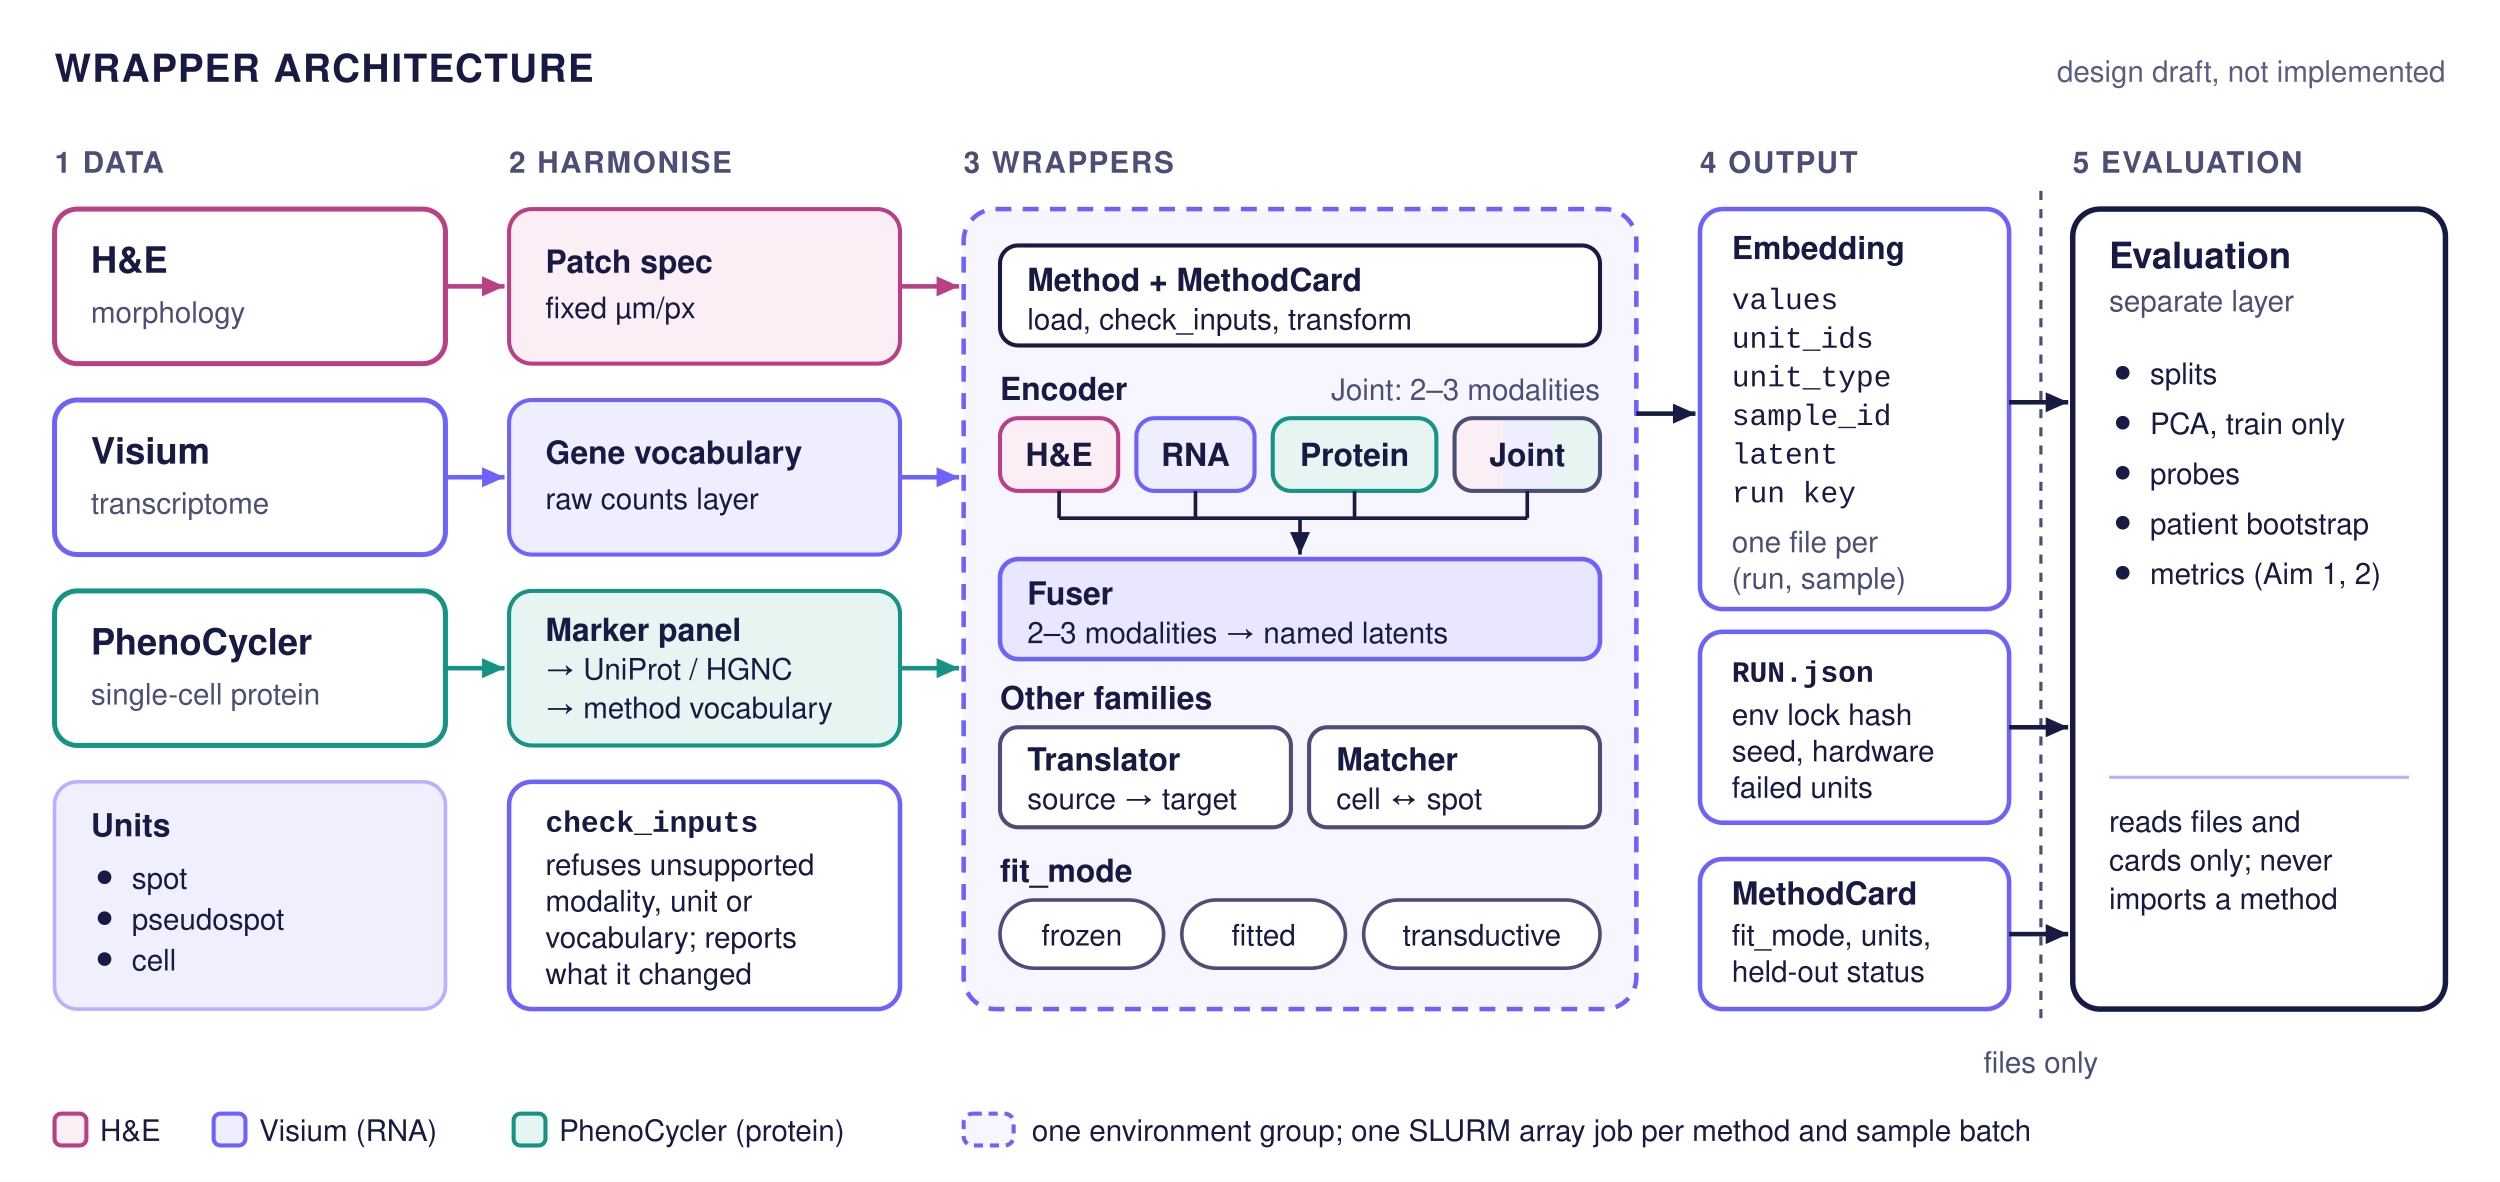
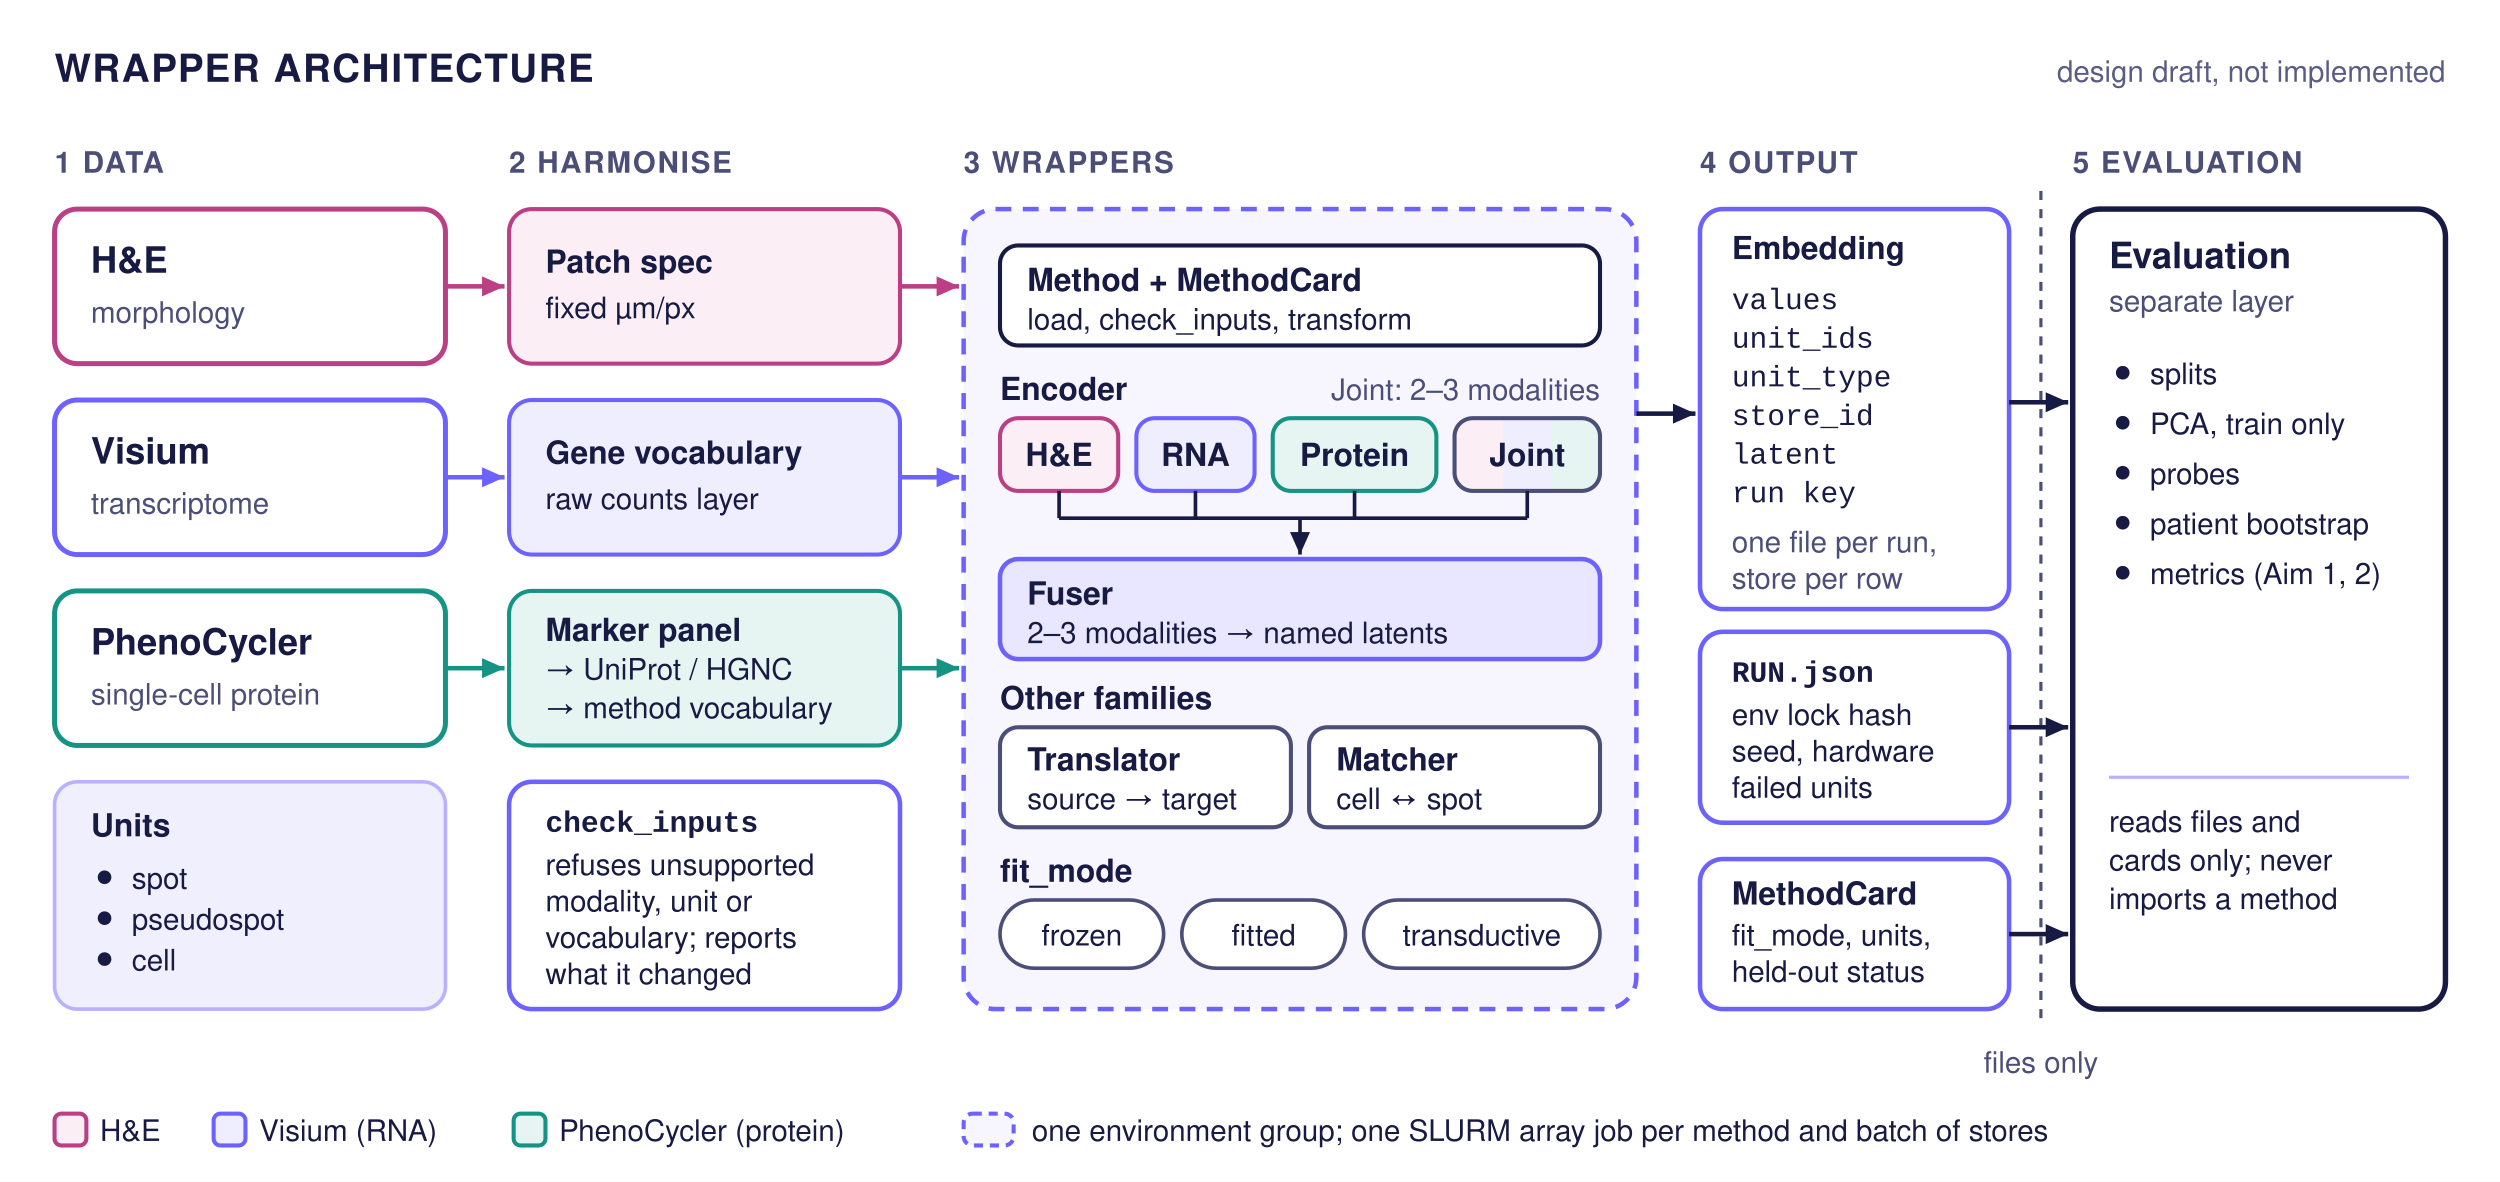
<svg xmlns="http://www.w3.org/2000/svg" viewBox="0 0 1100 520" width="1100" height="520" role="img" aria-labelledby="ttl desc">
  <style>
    text { fill: #171A43; font-family: "Helvetica Neue", Helvetica, Arial, "Liberation Sans", sans-serif; }
    .h  { font-size: 17px; font-weight: 700; letter-spacing: 0.04em; }
    .col{ font-size: 13px; font-weight: 700; letter-spacing: 0.06em; fill: #4B4F78; }
    .t  { font-size: 14px; font-weight: 700; }
    .t16{ font-size: 16px; font-weight: 700; }
    .s  { font-size: 13px; font-weight: 400; }
    .g  { font-size: 13px; font-weight: 400; fill: #4B4F78; }
    .n  { font-size: 13px; font-weight: 400; fill: #5A5D82; }
    .m  { font-size: 13px; font-weight: 500; font-family: Consolas, "Courier New", monospace; }
    .mb { font-size: 13px; font-weight: 700; font-family: Consolas, "Courier New", monospace; }
    .c  { text-anchor: middle; }
    .e  { text-anchor: end; }
  </style>
  <defs>
    <marker id="a-ink" viewBox="0 0 10 10" refX="9" refY="5" markerUnits="userSpaceOnUse" markerWidth="11" markerHeight="11" orient="auto">
      <path d="M0,1 L9,5 L0,9 z" fill="#171A43" />
    </marker>
    <marker id="a-he" viewBox="0 0 10 10" refX="9" refY="5" markerUnits="userSpaceOnUse" markerWidth="11" markerHeight="11" orient="auto">
      <path d="M0,1 L9,5 L0,9 z" fill="#BA3F84" />
    </marker>
    <marker id="a-vis" viewBox="0 0 10 10" refX="9" refY="5" markerUnits="userSpaceOnUse" markerWidth="11" markerHeight="11" orient="auto">
      <path d="M0,1 L9,5 L0,9 z" fill="#6E62FF" />
    </marker>
    <marker id="a-phe" viewBox="0 0 10 10" refX="9" refY="5" markerUnits="userSpaceOnUse" markerWidth="11" markerHeight="11" orient="auto">
      <path d="M0,1 L9,5 L0,9 z" fill="#159384" />
    </marker>
    <linearGradient id="g-joint" x1="0" y1="0" x2="1" y2="0">
      <stop offset="0" stop-color="#FBEFF5" />
      <stop offset="0.333" stop-color="#FBEFF5" />
      <stop offset="0.333" stop-color="#EFEEFF" />
      <stop offset="0.667" stop-color="#EFEEFF" />
      <stop offset="0.667" stop-color="#E6F4F2" />
      <stop offset="1" stop-color="#E6F4F2" />
    </linearGradient>
  </defs>
  <rect width="1100" height="520" fill="#FFFFFF" />
  <text class="h" x="24" y="36">WRAPPER ARCHITECTURE</text>
  <text class="n e" x="1076" y="36">design draft, not implemented</text>
  <text class="col" x="24" y="76">1  DATA</text>
  <text class="col" x="224" y="76">2  HARMONISE</text>
  <text class="col" x="424" y="76">3  WRAPPERS</text>
  <text class="col" x="748" y="76">4  OUTPUT</text>
  <text class="col" x="912" y="76">5  EVALUATION</text>
  <rect x="24" y="92" width="172" height="68" rx="10" fill="#FFFFFF" stroke="#BA3F84" stroke-width="2.2" />
  <text class="t16" x="40" y="120">H&amp;E</text>
  <text class="g" x="40" y="142">morphology</text>
  <rect x="24" y="176" width="172" height="68" rx="10" fill="#FFFFFF" stroke="#6E62FF" stroke-width="2.2" />
  <text class="t16" x="40" y="204">Visium</text>
  <text class="g" x="40" y="226">transcriptome</text>
  <rect x="24" y="260" width="172" height="68" rx="10" fill="#FFFFFF" stroke="#159384" stroke-width="2.2" />
  <text class="t16" x="40" y="288">PhenoCycler</text>
  <text class="g" x="40" y="310">single-cell protein</text>
  <rect x="24" y="344" width="172" height="100" rx="10" fill="#F0EFFE" stroke="#B9B1FF" stroke-width="1.6" />
  <text class="t" x="40" y="368">Units</text>
  <circle cx="46" cy="386" r="3" fill="#171A43" />
  <text class="s" x="58" y="391">spot</text>
  <circle cx="46" cy="404" r="3" fill="#171A43" />
  <text class="s" x="58" y="409">pseudospot</text>
  <circle cx="46" cy="422" r="3" fill="#171A43" />
  <text class="s" x="58" y="427">cell</text>
  <line x1="196" y1="126" x2="222" y2="126" stroke="#BA3F84" stroke-width="2" marker-end="url(#a-he)" />
  <line x1="196" y1="210" x2="222" y2="210" stroke="#6E62FF" stroke-width="2" marker-end="url(#a-vis)" />
  <line x1="196" y1="294" x2="222" y2="294" stroke="#159384" stroke-width="2" marker-end="url(#a-phe)" />
  <rect x="224" y="92" width="172" height="68" rx="10" fill="#FBEFF5" stroke="#BA3F84" stroke-width="1.8" />
  <text class="t" x="240" y="120">Patch spec</text>
  <text class="s" x="240" y="140">fixed µm/px</text>
  <rect x="224" y="176" width="172" height="68" rx="10" fill="#EFEEFF" stroke="#6E62FF" stroke-width="1.8" />
  <text class="t" x="240" y="204">Gene vocabulary</text>
  <text class="s" x="240" y="224">raw counts layer</text>
  <rect x="224" y="260" width="172" height="68" rx="10" fill="#E6F4F2" stroke="#159384" stroke-width="1.8" />
  <text class="t" x="240" y="282">Marker panel</text>
  <text class="s" x="240" y="299">→ UniProt / HGNC</text>
  <text class="s" x="240" y="316">→ method vocabulary</text>
  <rect x="224" y="344" width="172" height="100" rx="10" fill="#FFFFFF" stroke="#6E62FF" stroke-width="2" />
  <text class="mb" x="240" y="366">check_inputs</text>
  <text class="s" x="240" y="385">refuses unsupported</text>
  <text class="s" x="240" y="401">modality, unit or</text>
  <text class="s" x="240" y="417">vocabulary; reports</text>
  <text class="s" x="240" y="433">what it changed</text>
  <line x1="396" y1="126" x2="422" y2="126" stroke="#BA3F84" stroke-width="2" marker-end="url(#a-he)" />
  <line x1="396" y1="210" x2="422" y2="210" stroke="#6E62FF" stroke-width="2" marker-end="url(#a-vis)" />
  <line x1="396" y1="294" x2="422" y2="294" stroke="#159384" stroke-width="2" marker-end="url(#a-phe)" />
  <rect x="424" y="92" width="296" height="352" rx="14" fill="#F7F6FF" stroke="#6E62FF" stroke-width="2" stroke-dasharray="7 5" />
  <rect x="440" y="108" width="264" height="44" rx="8" fill="#FFFFFF" stroke="#171A43" stroke-width="1.8" />
  <text class="t" x="452" y="128">Method + MethodCard</text>
  <text class="s" x="452" y="145">load, check_inputs, transform</text>
  <text class="t" x="440" y="176">Encoder</text>
  <text class="g e" x="704" y="176">Joint: 2–3 modalities</text>
  <rect x="440" y="184" width="52" height="32" rx="8" fill="#FBEFF5" stroke="#BA3F84" stroke-width="1.8" />
  <text class="t c" x="466" y="205">H&amp;E</text>
  <rect x="500" y="184" width="52" height="32" rx="8" fill="#EFEEFF" stroke="#6E62FF" stroke-width="1.8" />
  <text class="t c" x="526" y="205">RNA</text>
  <rect x="560" y="184" width="72" height="32" rx="8" fill="#E6F4F2" stroke="#159384" stroke-width="1.8" />
  <text class="t c" x="596" y="205">Protein</text>
  <rect x="640" y="184" width="64" height="32" rx="8" fill="url(#g-joint)" stroke="#4B4F78" stroke-width="1.8" />
  <text class="t c" x="672" y="205">Joint</text>
  <path d="M466,216 V228 M526,216 V228 M596,216 V228 M672,216 V228 M466,228 H672" fill="none" stroke="#171A43" stroke-width="1.6" />
  <line x1="572" y1="228" x2="572" y2="244" stroke="#171A43" stroke-width="1.6" marker-end="url(#a-ink)" />
  <rect x="440" y="246" width="264" height="44" rx="8" fill="#E9E7FF" stroke="#6E62FF" stroke-width="2" />
  <text class="t" x="452" y="266">Fuser</text>
  <text class="s" x="452" y="283">2–3 modalities → named latents</text>
  <text class="t" x="440" y="312">Other families</text>
  <rect x="440" y="320" width="128" height="44" rx="8" fill="#FFFFFF" stroke="#4B4F78" stroke-width="1.8" />
  <text class="t" x="452" y="339">Translator</text>
  <text class="s" x="452" y="356">source → target</text>
  <rect x="576" y="320" width="128" height="44" rx="8" fill="#FFFFFF" stroke="#4B4F78" stroke-width="1.8" />
  <text class="t" x="588" y="339">Matcher</text>
  <text class="s" x="588" y="356">cell ↔ spot</text>
  <text class="t" x="440" y="388">fit_mode</text>
  <rect x="440" y="396" width="72" height="30" rx="15" fill="#FFFFFF" stroke="#4B4F78" stroke-width="1.6" />
  <text class="s c" x="476" y="416">frozen</text>
  <rect x="520" y="396" width="72" height="30" rx="15" fill="#FFFFFF" stroke="#4B4F78" stroke-width="1.6" />
  <text class="s c" x="556" y="416">fitted</text>
  <rect x="600" y="396" width="104" height="30" rx="15" fill="#FFFFFF" stroke="#4B4F78" stroke-width="1.6" />
  <text class="s c" x="652" y="416">transductive</text>
  <line x1="720" y1="182" x2="746" y2="182" stroke="#171A43" stroke-width="2" marker-end="url(#a-ink)" />
  <rect x="748" y="92" width="136" height="176" rx="10" fill="#FFFFFF" stroke="#6E62FF" stroke-width="2" />
  <text class="t" x="762" y="114">Embedding</text>
  <text class="m" x="762" y="136">values</text>
  <text class="m" x="762" y="153">unit_ids</text>
  <text class="m" x="762" y="170">unit_type</text>
-   <text class="m" x="762" y="187">sample_id</text>
+   <text class="m" x="762" y="187">store_id</text>
  <text class="m" x="762" y="204">latent</text>
  <text class="m" x="762" y="221">run key</text>
-   <text class="g" x="762" y="243">one file per</text>
-   <text class="g" x="762" y="259">(run, sample)</text>
+   <text class="g" x="762" y="243">one file per run,</text>
+   <text class="g" x="762" y="259">store per row</text>
  <rect x="748" y="278" width="136" height="84" rx="10" fill="#FFFFFF" stroke="#6E62FF" stroke-width="2" />
  <text class="mb" x="762" y="300">RUN.json</text>
  <text class="s" x="762" y="319">env lock hash</text>
  <text class="s" x="762" y="335">seed, hardware</text>
  <text class="s" x="762" y="351">failed units</text>
  <rect x="748" y="378" width="136" height="66" rx="10" fill="#FFFFFF" stroke="#6E62FF" stroke-width="2" />
  <text class="t" x="762" y="398">MethodCard</text>
  <text class="s" x="762" y="416">fit_mode, units,</text>
  <text class="s" x="762" y="432">held-out status</text>
  <line x1="898" y1="84" x2="898" y2="452" stroke="#4B4F78" stroke-width="1.4" stroke-dasharray="4 4" />
  <line x1="884" y1="177" x2="910" y2="177" stroke="#171A43" stroke-width="2" marker-end="url(#a-ink)" />
  <line x1="884" y1="320" x2="910" y2="320" stroke="#171A43" stroke-width="2" marker-end="url(#a-ink)" />
  <line x1="884" y1="411" x2="910" y2="411" stroke="#171A43" stroke-width="2" marker-end="url(#a-ink)" />
  <text class="g c" x="898" y="472">files only</text>
  <rect x="912" y="92" width="164" height="352" rx="12" fill="#FFFFFF" stroke="#171A43" stroke-width="2.4" />
  <text class="t16" x="928" y="118">Evaluation</text>
  <text class="g" x="928" y="137">separate layer</text>
  <circle cx="934" cy="164" r="3" fill="#171A43" />
  <text class="s" x="946" y="169">splits</text>
  <circle cx="934" cy="186" r="3" fill="#171A43" />
  <text class="s" x="946" y="191">PCA, train only</text>
  <circle cx="934" cy="208" r="3" fill="#171A43" />
  <text class="s" x="946" y="213">probes</text>
  <circle cx="934" cy="230" r="3" fill="#171A43" />
  <text class="s" x="946" y="235">patient bootstrap</text>
  <circle cx="934" cy="252" r="3" fill="#171A43" />
  <text class="s" x="946" y="257">metrics (Aim 1, 2)</text>
  <line x1="928" y1="342" x2="1060" y2="342" stroke="#B9B1FF" stroke-width="1.4" />
  <text class="s" x="928" y="366">reads files and</text>
  <text class="s" x="928" y="383">cards only; never</text>
  <text class="s" x="928" y="400">imports a method</text>
  <rect x="24" y="490" width="14" height="14" rx="3" fill="#FBEFF5" stroke="#BA3F84" stroke-width="1.8" />
  <text class="s" x="44" y="502">H&amp;E</text>
  <rect x="94" y="490" width="14" height="14" rx="3" fill="#EFEEFF" stroke="#6E62FF" stroke-width="1.8" />
  <text class="s" x="114" y="502">Visium (RNA)</text>
  <rect x="226" y="490" width="14" height="14" rx="3" fill="#E6F4F2" stroke="#159384" stroke-width="1.8" />
  <text class="s" x="246" y="502">PhenoCycler (protein)</text>
  <rect x="424" y="490" width="22" height="14" rx="4" fill="#F7F6FF" stroke="#6E62FF" stroke-width="1.8" stroke-dasharray="4 3" />
-   <text class="s" x="454" y="502">one environment group; one SLURM array job per method and sample batch</text>
+   <text class="s" x="454" y="502">one environment group; one SLURM array job per method and batch of stores</text>
</svg>
